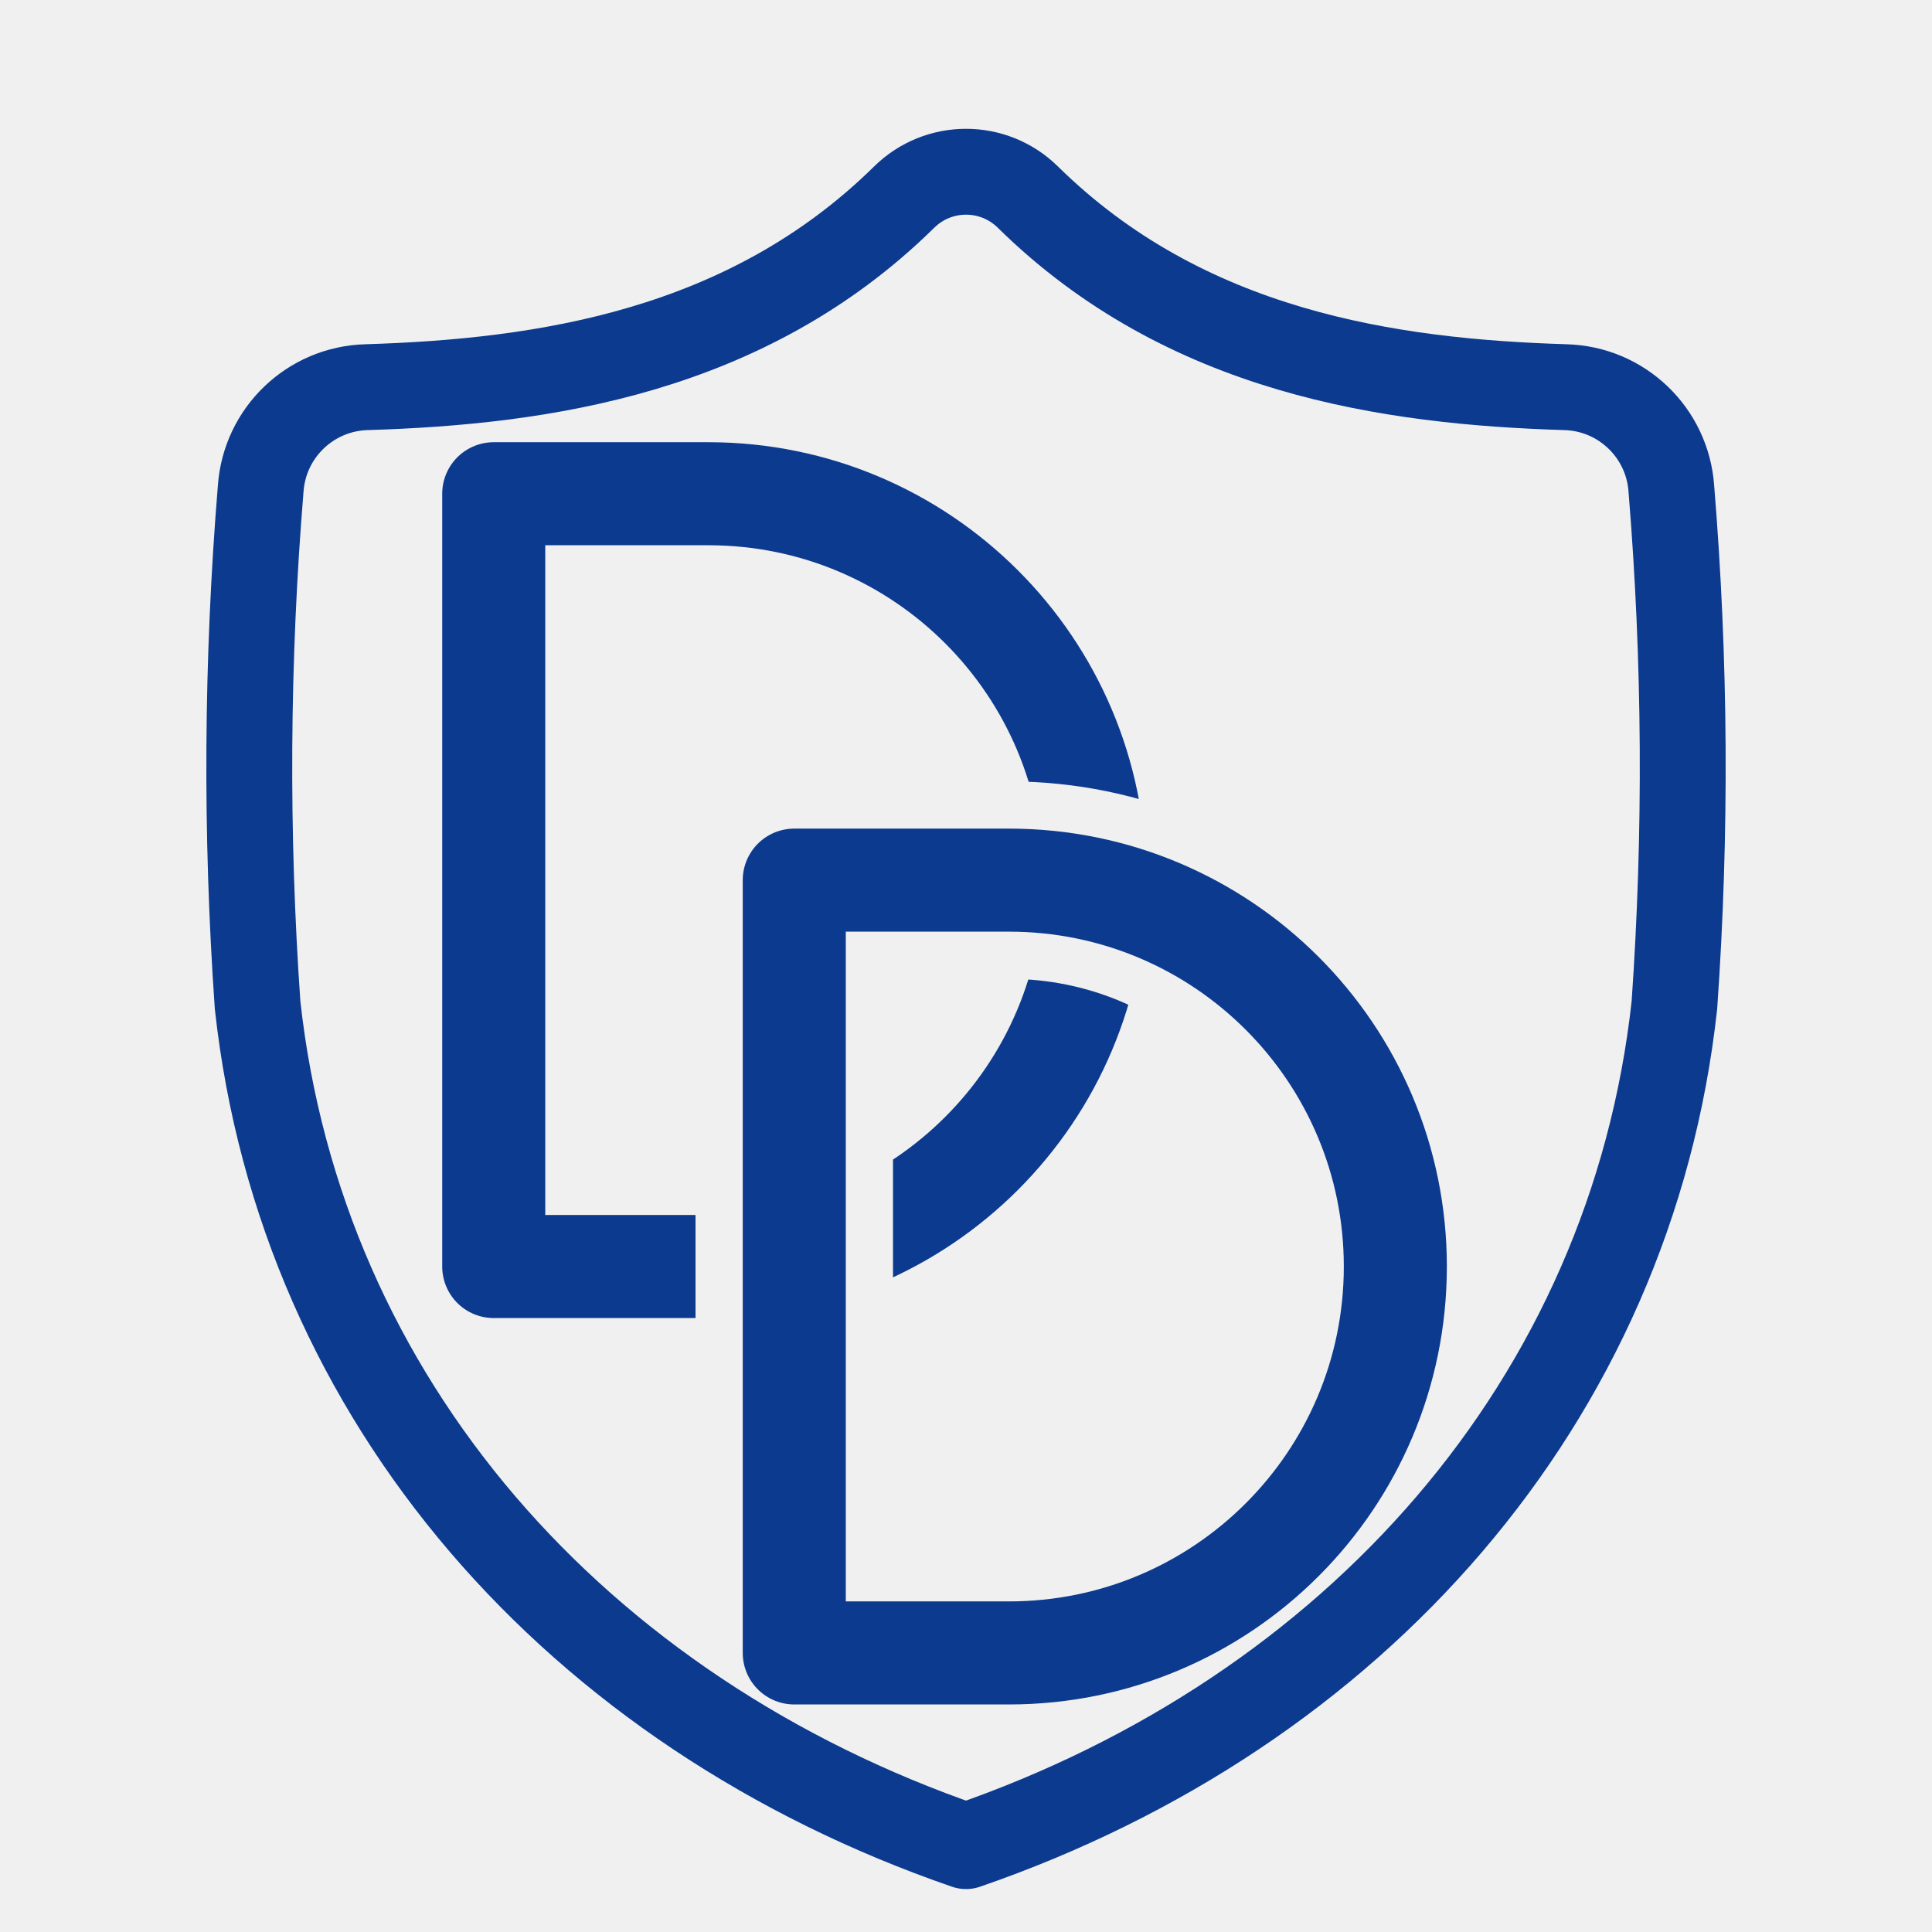
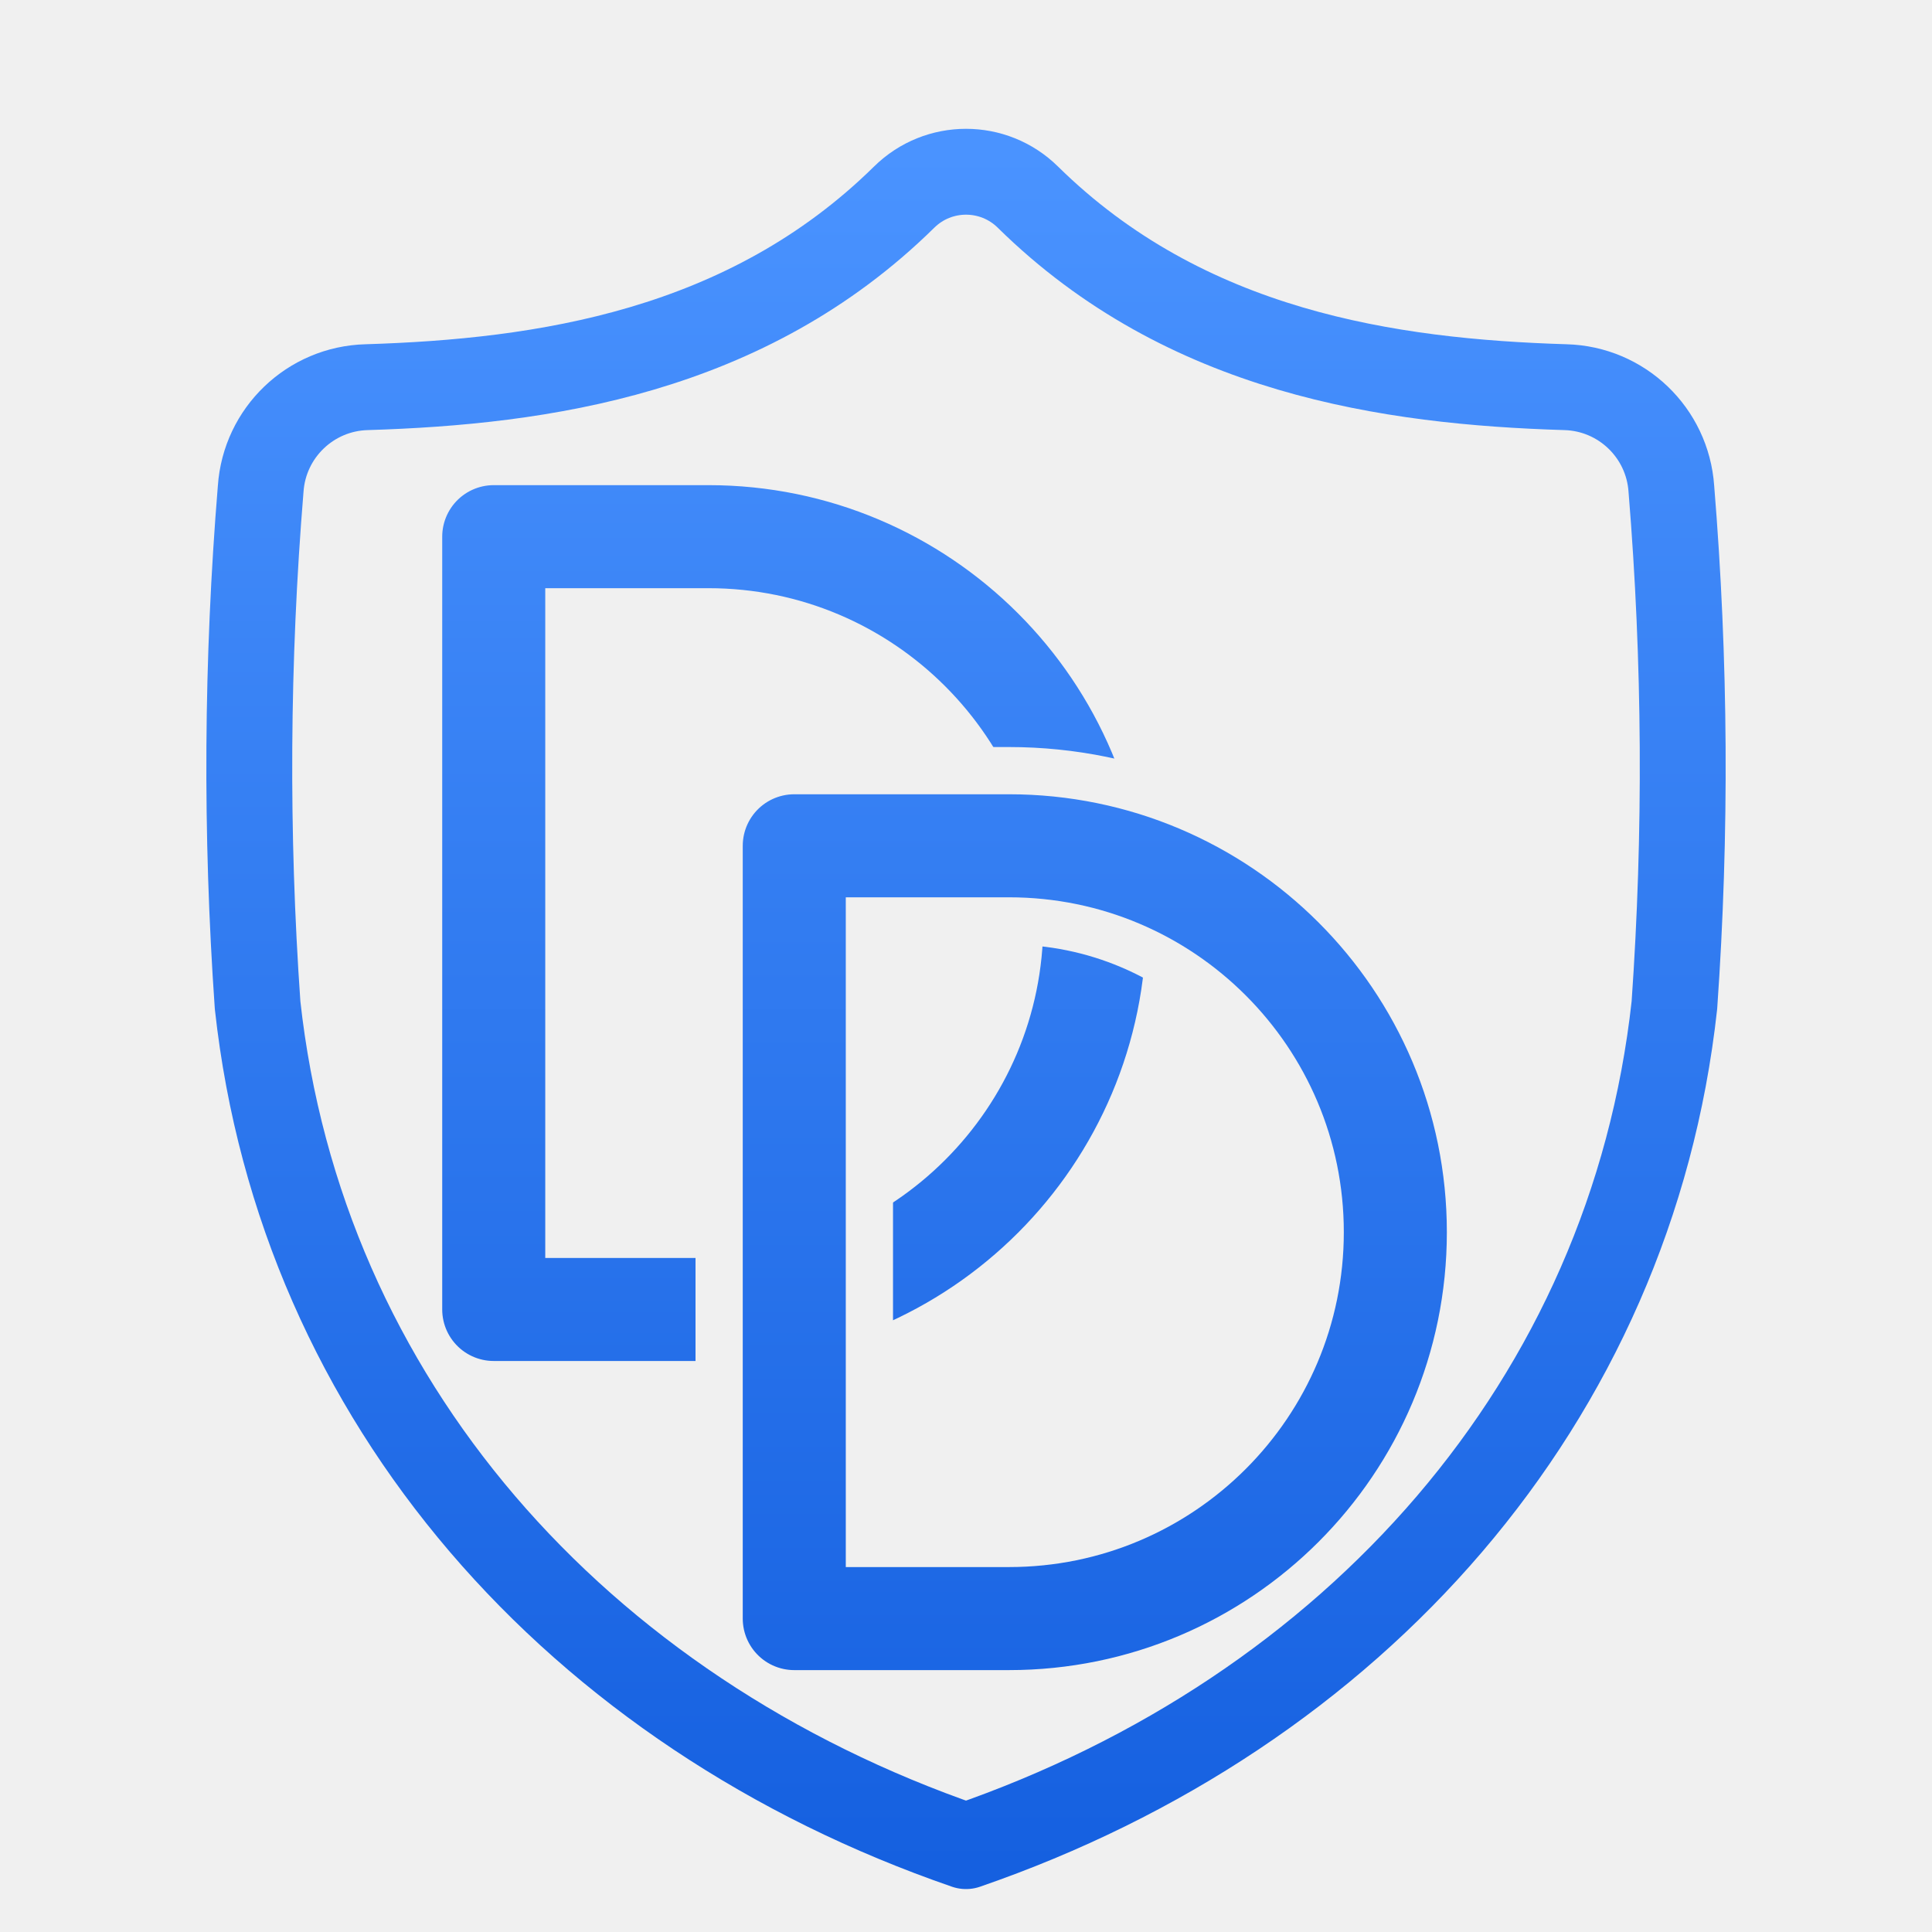
<svg xmlns="http://www.w3.org/2000/svg" viewBox="1.5 0.5 45 45">
  <defs>
-     <style>
-       .c { fill: none; stroke: #0b3a8f; stroke-linecap: round; stroke-linejoin: round; }
-       @media (prefers-color-scheme: dark) { .c { stroke: #9cc6ff; } }
-     </style>
-     <path id="d" d="M0 0h5a9 9 0 0 1 0 18h-5z" />
+     <linearGradient id="blue" gradientUnits="userSpaceOnUse" x1="0" y1="4" x2="0" y2="44">
+       <stop offset="0" stop-color="#4a93ff" />
+       <stop offset="1" stop-color="#1560e0" />
+     </linearGradient>
    <mask id="cut" maskUnits="userSpaceOnUse" x="0" y="0" width="48" height="48">
      <rect width="48" height="48" fill="#fff" />
-       <use href="#d" transform="translate(20 21)" fill="none" stroke="#000" stroke-width="4.6" stroke-linejoin="round" />
+       <path d="M20 20.2h5a9 9 0 0 1 0 18h-5z" fill="none" stroke="#000" stroke-width="4.6" stroke-linejoin="round" />
    </mask>
  </defs>
-   <path class="c" stroke-width="2" d="M24,43.5c9.043-3.117,15.489-10.363,16.5-19.589a79.36,79.36,0,0,0-.071-12.027,2.541,2.541,0,0,0-2.468-2.366c-4.091-.126-8.845-.808-12.52-4.427a2.052,2.052,0,0,0-2.881,0C18.885,8.71,14.131,9.392,10.04,9.518a2.541,2.541,0,0,0-2.468,2.366A79.36,79.36,0,0,0,7.5,23.911C8.511,33.137,14.957,40.383,24,43.5Z" />
-   <g stroke-width="2.4">
-     <g mask="url(#cut)">
-       <use href="#d" transform="translate(13 12)" class="c" />
-     </g>
-     <use href="#d" transform="translate(20 21)" class="c" />
+   <g fill="none" stroke="url(#blue)" stroke-linecap="round" stroke-linejoin="round">
+     <path stroke-width="2" d="M24,43.5c9.043-3.117,15.489-10.363,16.5-19.589a79.36,79.36,0,0,0-.071-12.027,2.541,2.541,0,0,0-2.468-2.366c-4.091-.126-8.845-.808-12.52-4.427a2.052,2.052,0,0,0-2.881,0C18.885,8.71,14.131,9.392,10.04,9.518a2.541,2.541,0,0,0-2.468,2.366A79.36,79.36,0,0,0,7.5,23.911C8.511,33.137,14.957,40.383,24,43.5Z" />
+     <path class="letter" stroke-width="2.4" mask="url(#cut)" d="M13 13h5a9 9 0 0 1 0 18h-5z" />
+     <path class="letter" stroke-width="2.4" d="M20 20.2h5a9 9 0 0 1 0 18h-5z" />
  </g>
</svg>
